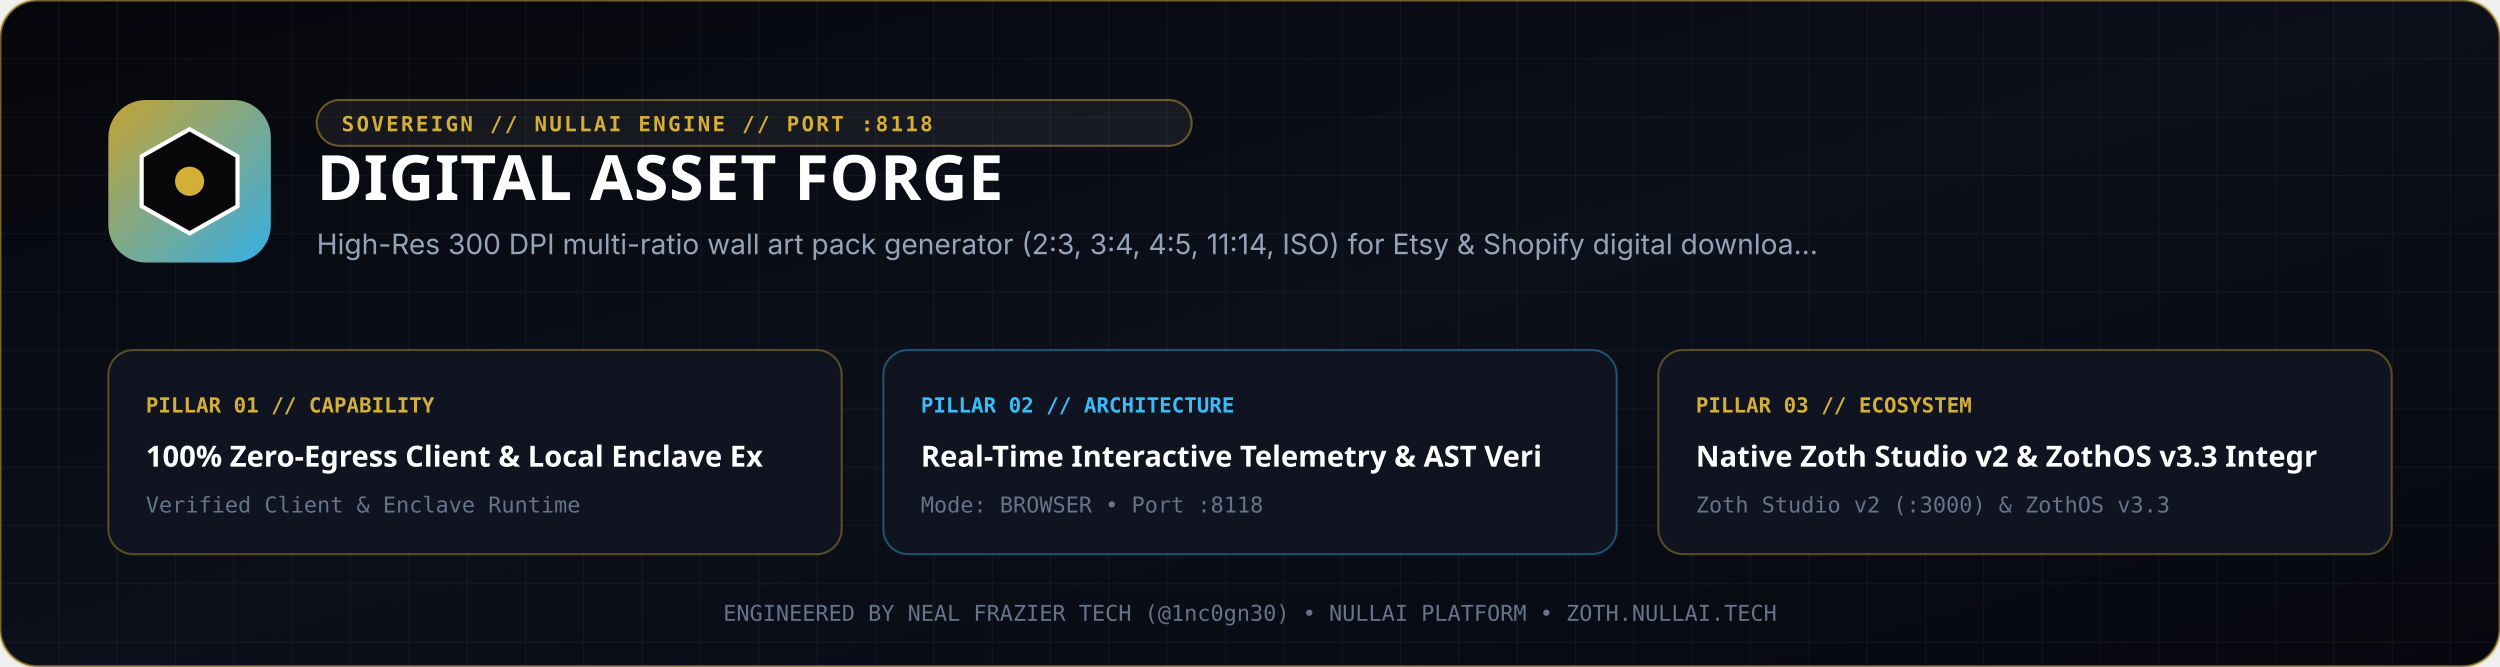
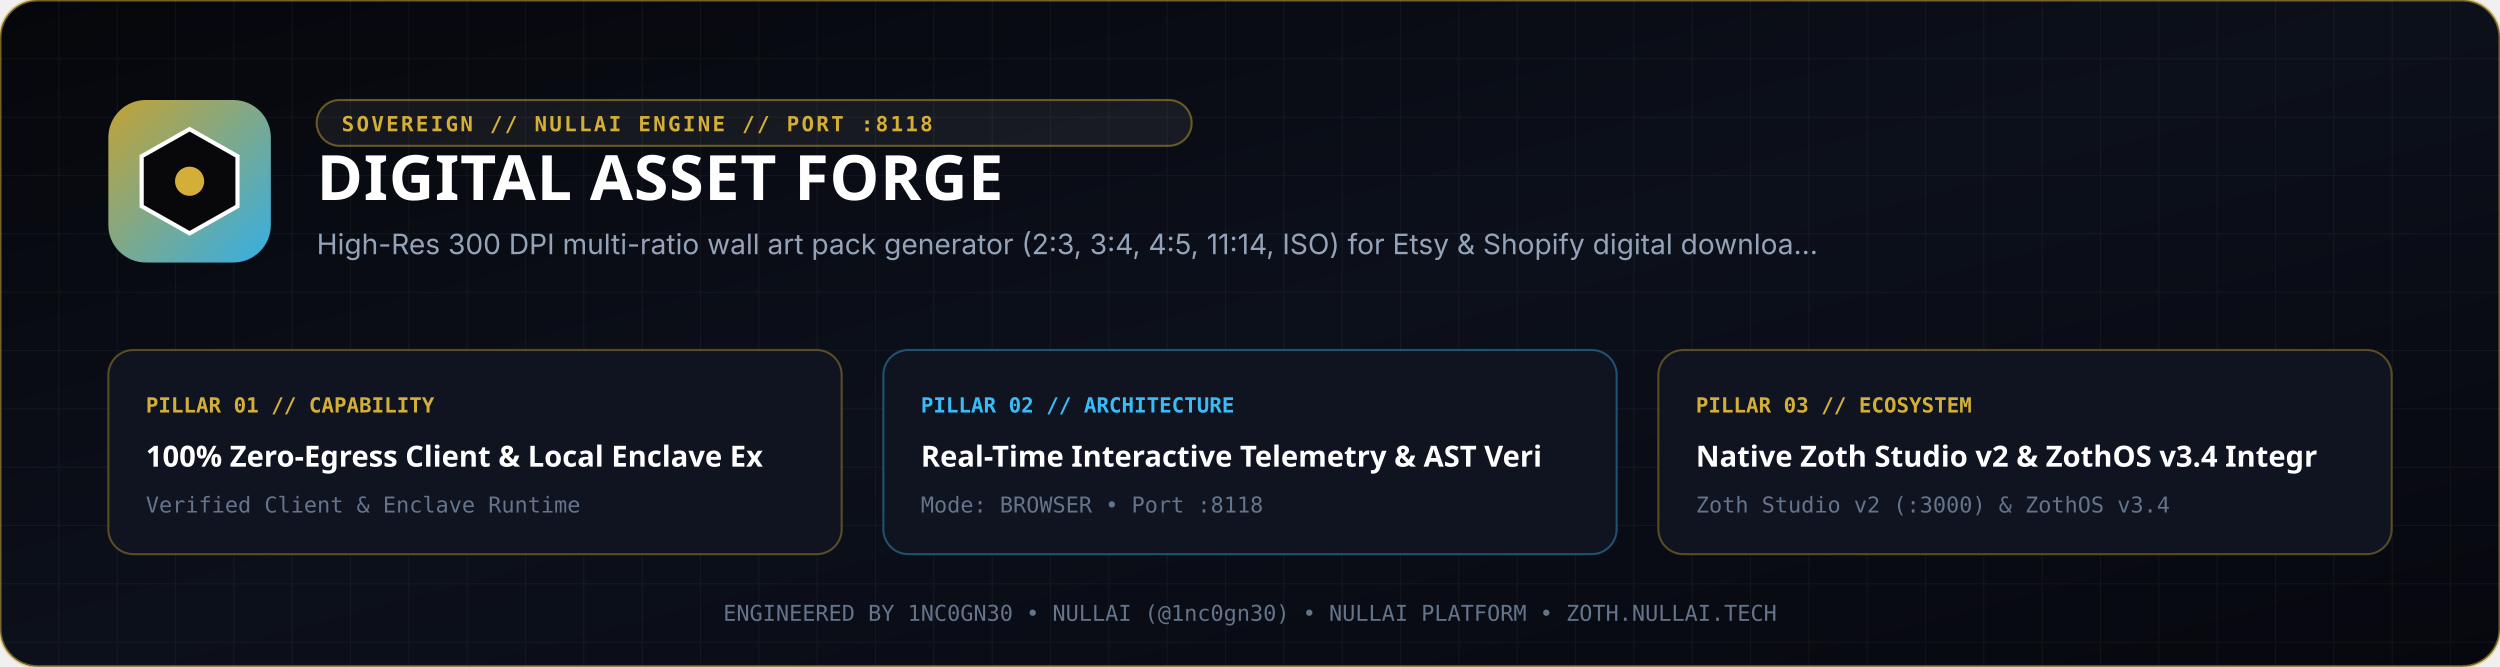
<svg xmlns="http://www.w3.org/2000/svg" viewBox="0 0 1200 320" width="100%" height="100%">
  <defs>
    <linearGradient id="bg" x1="0%" y1="0%" x2="100%" y2="100%">
      <stop offset="0%" stop-color="#06070B" />
      <stop offset="50%" stop-color="#0C101B" />
      <stop offset="100%" stop-color="#07080E" />
    </linearGradient>
    <linearGradient id="accent" x1="0%" y1="0%" x2="100%" y2="100%">
      <stop offset="0%" stop-color="#D4AF37" />
      <stop offset="100%" stop-color="#38BDF8" />
    </linearGradient>
    <pattern id="grid" width="28" height="28" patternUnits="userSpaceOnUse">
      <path d="M 28 0 L 0 0 0 28" fill="none" stroke="rgba(255,255,255,0.04)" stroke-width="1" />
    </pattern>
  </defs>
  <rect width="1200" height="320" rx="18" fill="url(#bg)" stroke="#D4AF37" stroke-opacity="0.5" stroke-width="1.5" />
  <rect width="1200" height="320" rx="18" fill="url(#grid)" />
  <g transform="translate(52, 48)">
    <rect width="78" height="78" rx="18" fill="url(#accent)" opacity="0.92" />
    <polygon points="39,14 62,27 62,51 39,64 16,51 16,27" fill="#08080B" stroke="#FFFFFF" stroke-width="2" />
    <circle cx="39" cy="39" r="7" fill="#D4AF37" />
  </g>
  <g transform="translate(152, 62)">
    <rect x="0" y="-14" width="420" height="22" rx="11" fill="rgba(255,255,255,0.06)" stroke="#D4AF37" stroke-opacity="0.45" />
    <text x="12" y="1" fill="#D4AF37" font-family="JetBrains Mono, monospace" font-size="10" font-weight="700" letter-spacing="1.1">SOVEREIGN // NULLAI ENGINE // PORT :8118</text>
    <text x="0" y="34" fill="#FFFFFF" font-family="Syne, Space Grotesk, sans-serif" font-size="30" font-weight="800" letter-spacing="0.4">DIGITAL ASSET FORGE</text>
    <text x="0" y="60" fill="#94A3B8" font-family="Inter, sans-serif" font-size="13.5">High-Res 300 DPI multi-ratio wall art pack generator (2:3, 3:4, 4:5, 11:14, ISO) for Etsy &amp; Shopify digital downloa...</text>
  </g>
  <g transform="translate(52, 168)">
    <rect x="0" y="0" width="352" height="98" rx="12" fill="#101320" stroke="#D4AF37" stroke-opacity="0.38" />
    <text x="18" y="30" fill="#D4AF37" font-family="JetBrains Mono, monospace" font-size="10" font-weight="700">PILLAR 01 // CAPABILITY</text>
    <text x="18" y="56" fill="#FFFFFF" font-family="Space Grotesk, sans-serif" font-size="14" font-weight="700">100% Zero-Egress Client &amp; Local Enclave Ex</text>
    <text x="18" y="78" fill="#64748B" font-family="JetBrains Mono, monospace" font-size="10.5">Verified Client &amp; Enclave Runtime</text>
    <rect x="372" y="0" width="352" height="98" rx="12" fill="#101320" stroke="#38BDF8" stroke-opacity="0.38" />
    <text x="390" y="30" fill="#38BDF8" font-family="JetBrains Mono, monospace" font-size="10" font-weight="700">PILLAR 02 // ARCHITECTURE</text>
    <text x="390" y="56" fill="#FFFFFF" font-family="Space Grotesk, sans-serif" font-size="14" font-weight="700">Real-Time Interactive Telemetry &amp; AST Veri</text>
    <text x="390" y="78" fill="#64748B" font-family="JetBrains Mono, monospace" font-size="10.5">Mode: BROWSER • Port :8118</text>
    <rect x="744" y="0" width="352" height="98" rx="12" fill="#101320" stroke="#D4AF37" stroke-opacity="0.38" />
    <text x="762" y="30" fill="#D4AF37" font-family="JetBrains Mono, monospace" font-size="10" font-weight="700">PILLAR 03 // ECOSYSTEM</text>
-     <text x="762" y="56" fill="#FFFFFF" font-family="Space Grotesk, sans-serif" font-size="14" font-weight="700">Native Zoth Studio v2 &amp; ZothOS v3.3 Integr</text>
-     <text x="762" y="78" fill="#64748B" font-family="JetBrains Mono, monospace" font-size="10.5">Zoth Studio v2 (:3000) &amp; ZothOS v3.3</text>
+     <text x="762" y="56" fill="#FFFFFF" font-family="Space Grotesk, sans-serif" font-size="14" font-weight="700">Native Zoth Studio v2 &amp; ZothOS v3.4 Integr</text>
+     <text x="762" y="78" fill="#64748B" font-family="JetBrains Mono, monospace" font-size="10.5">Zoth Studio v2 (:3000) &amp; ZothOS v3.4</text>
  </g>
  <text x="600" y="298" text-anchor="middle" fill="#64748B" font-family="JetBrains Mono, monospace" font-size="10.5">
-     ENGINEERED BY NEAL FRAZIER TECH (@1nc0gn30)  •  NULLAI PLATFORM  •  ZOTH.NULLAI.TECH
+     ENGINEERED BY 1NC0GN30 • NULLAI (@1nc0gn30)  •  NULLAI PLATFORM  •  ZOTH.NULLAI.TECH
  </text>
</svg>
